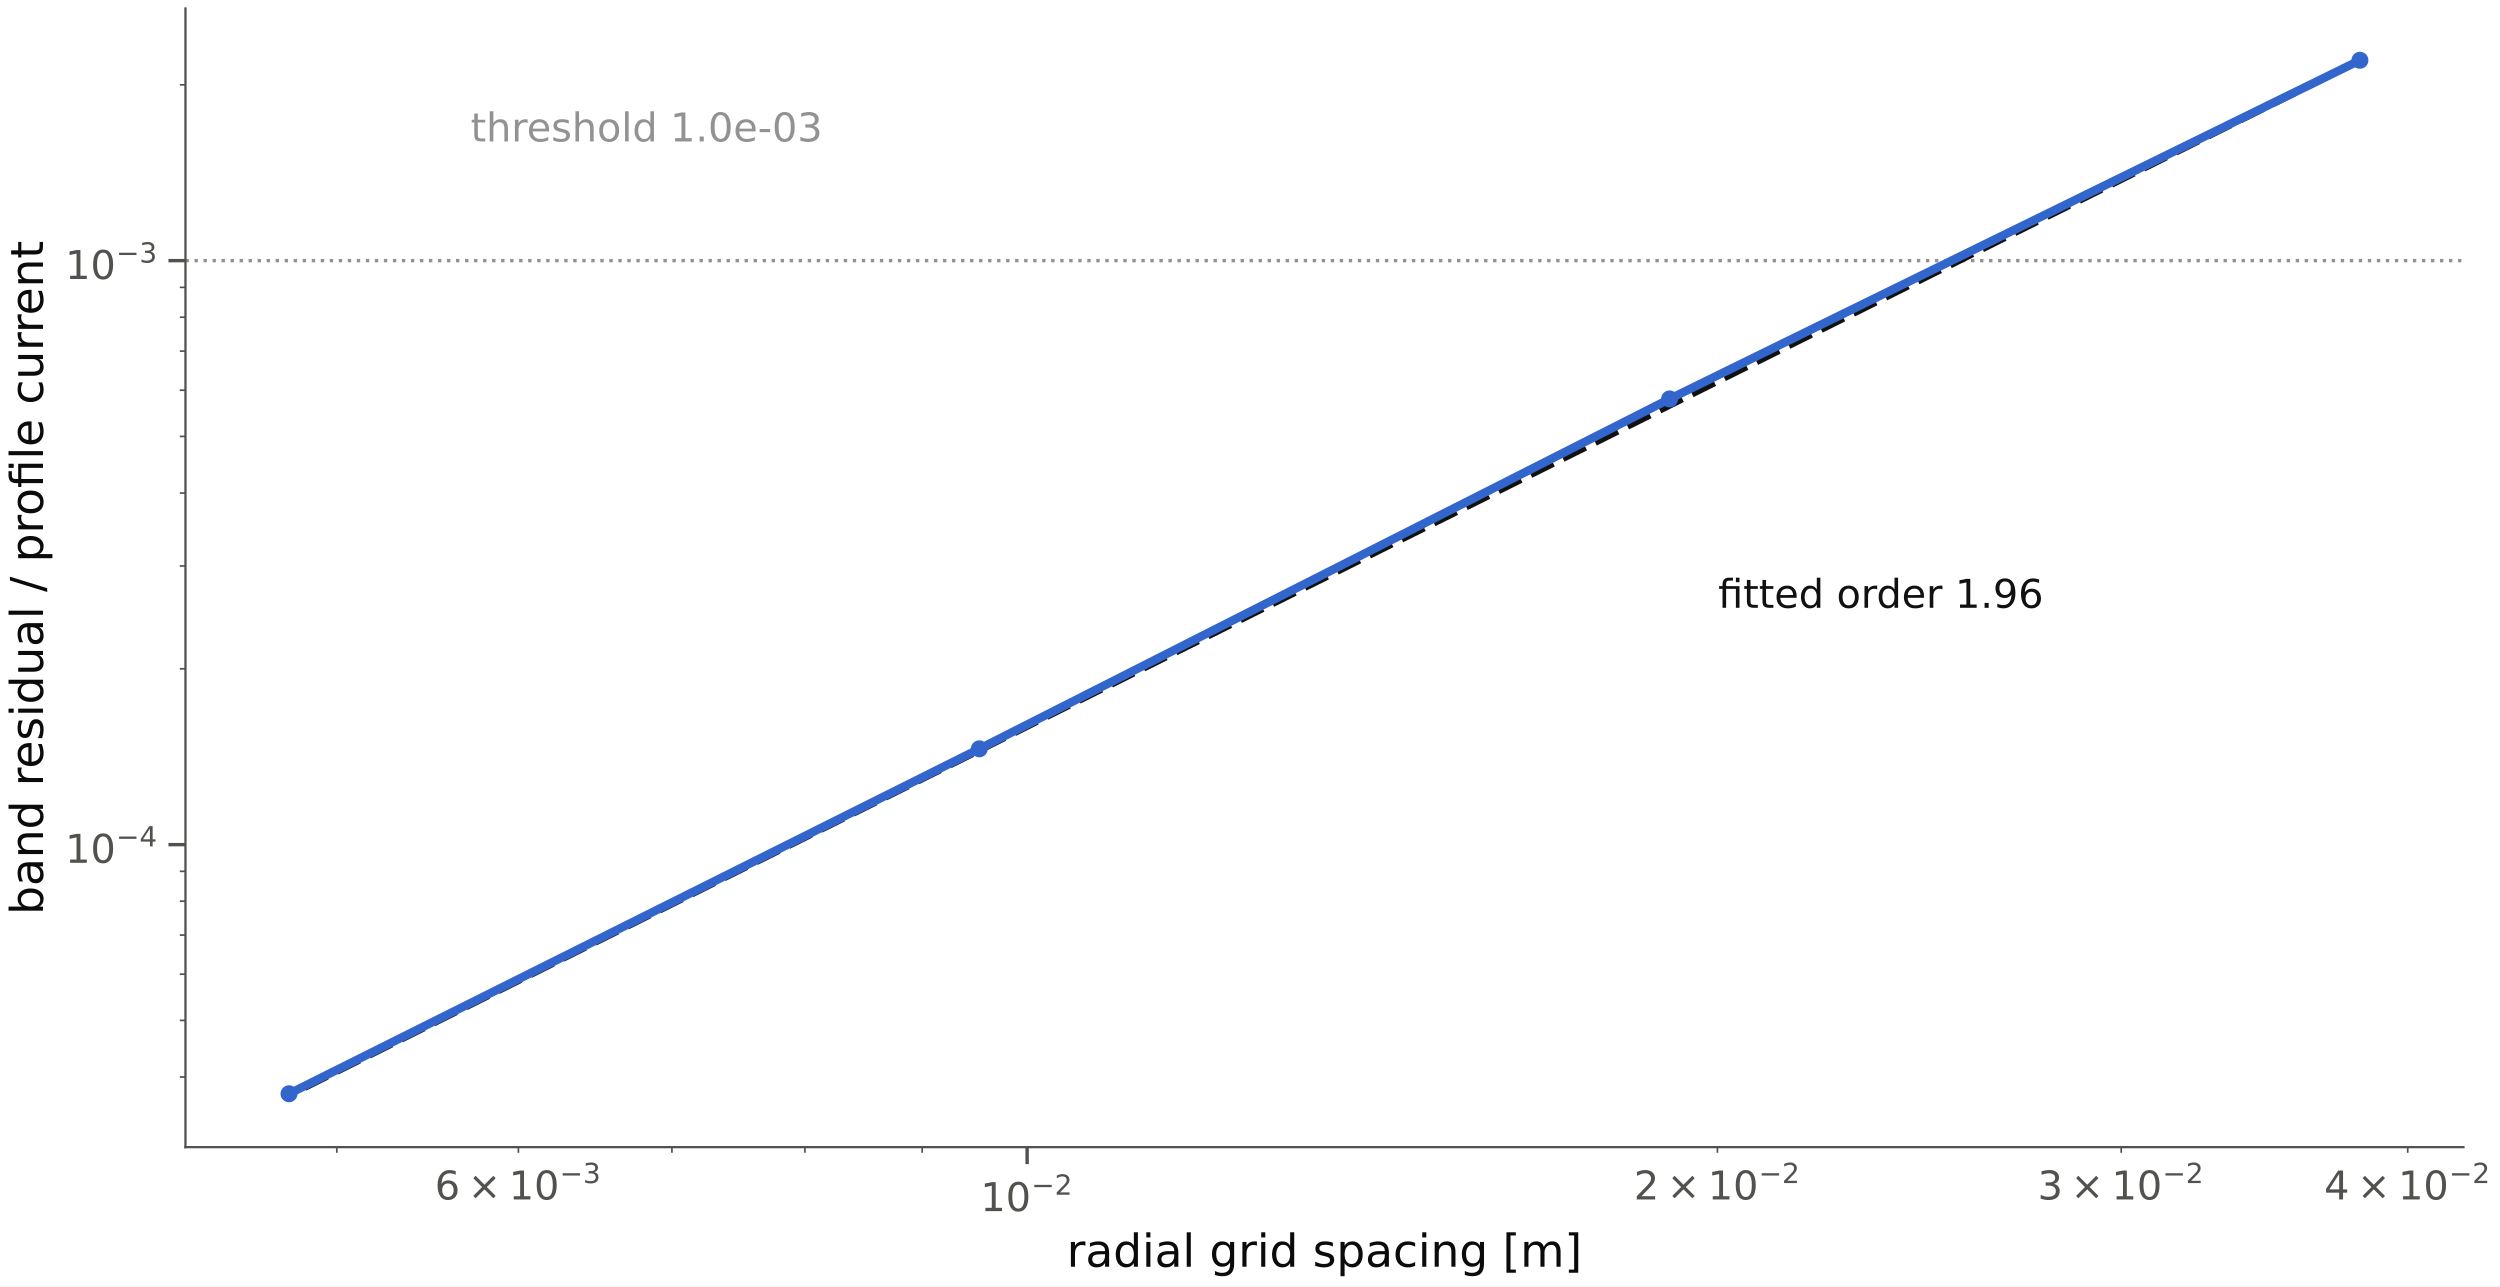
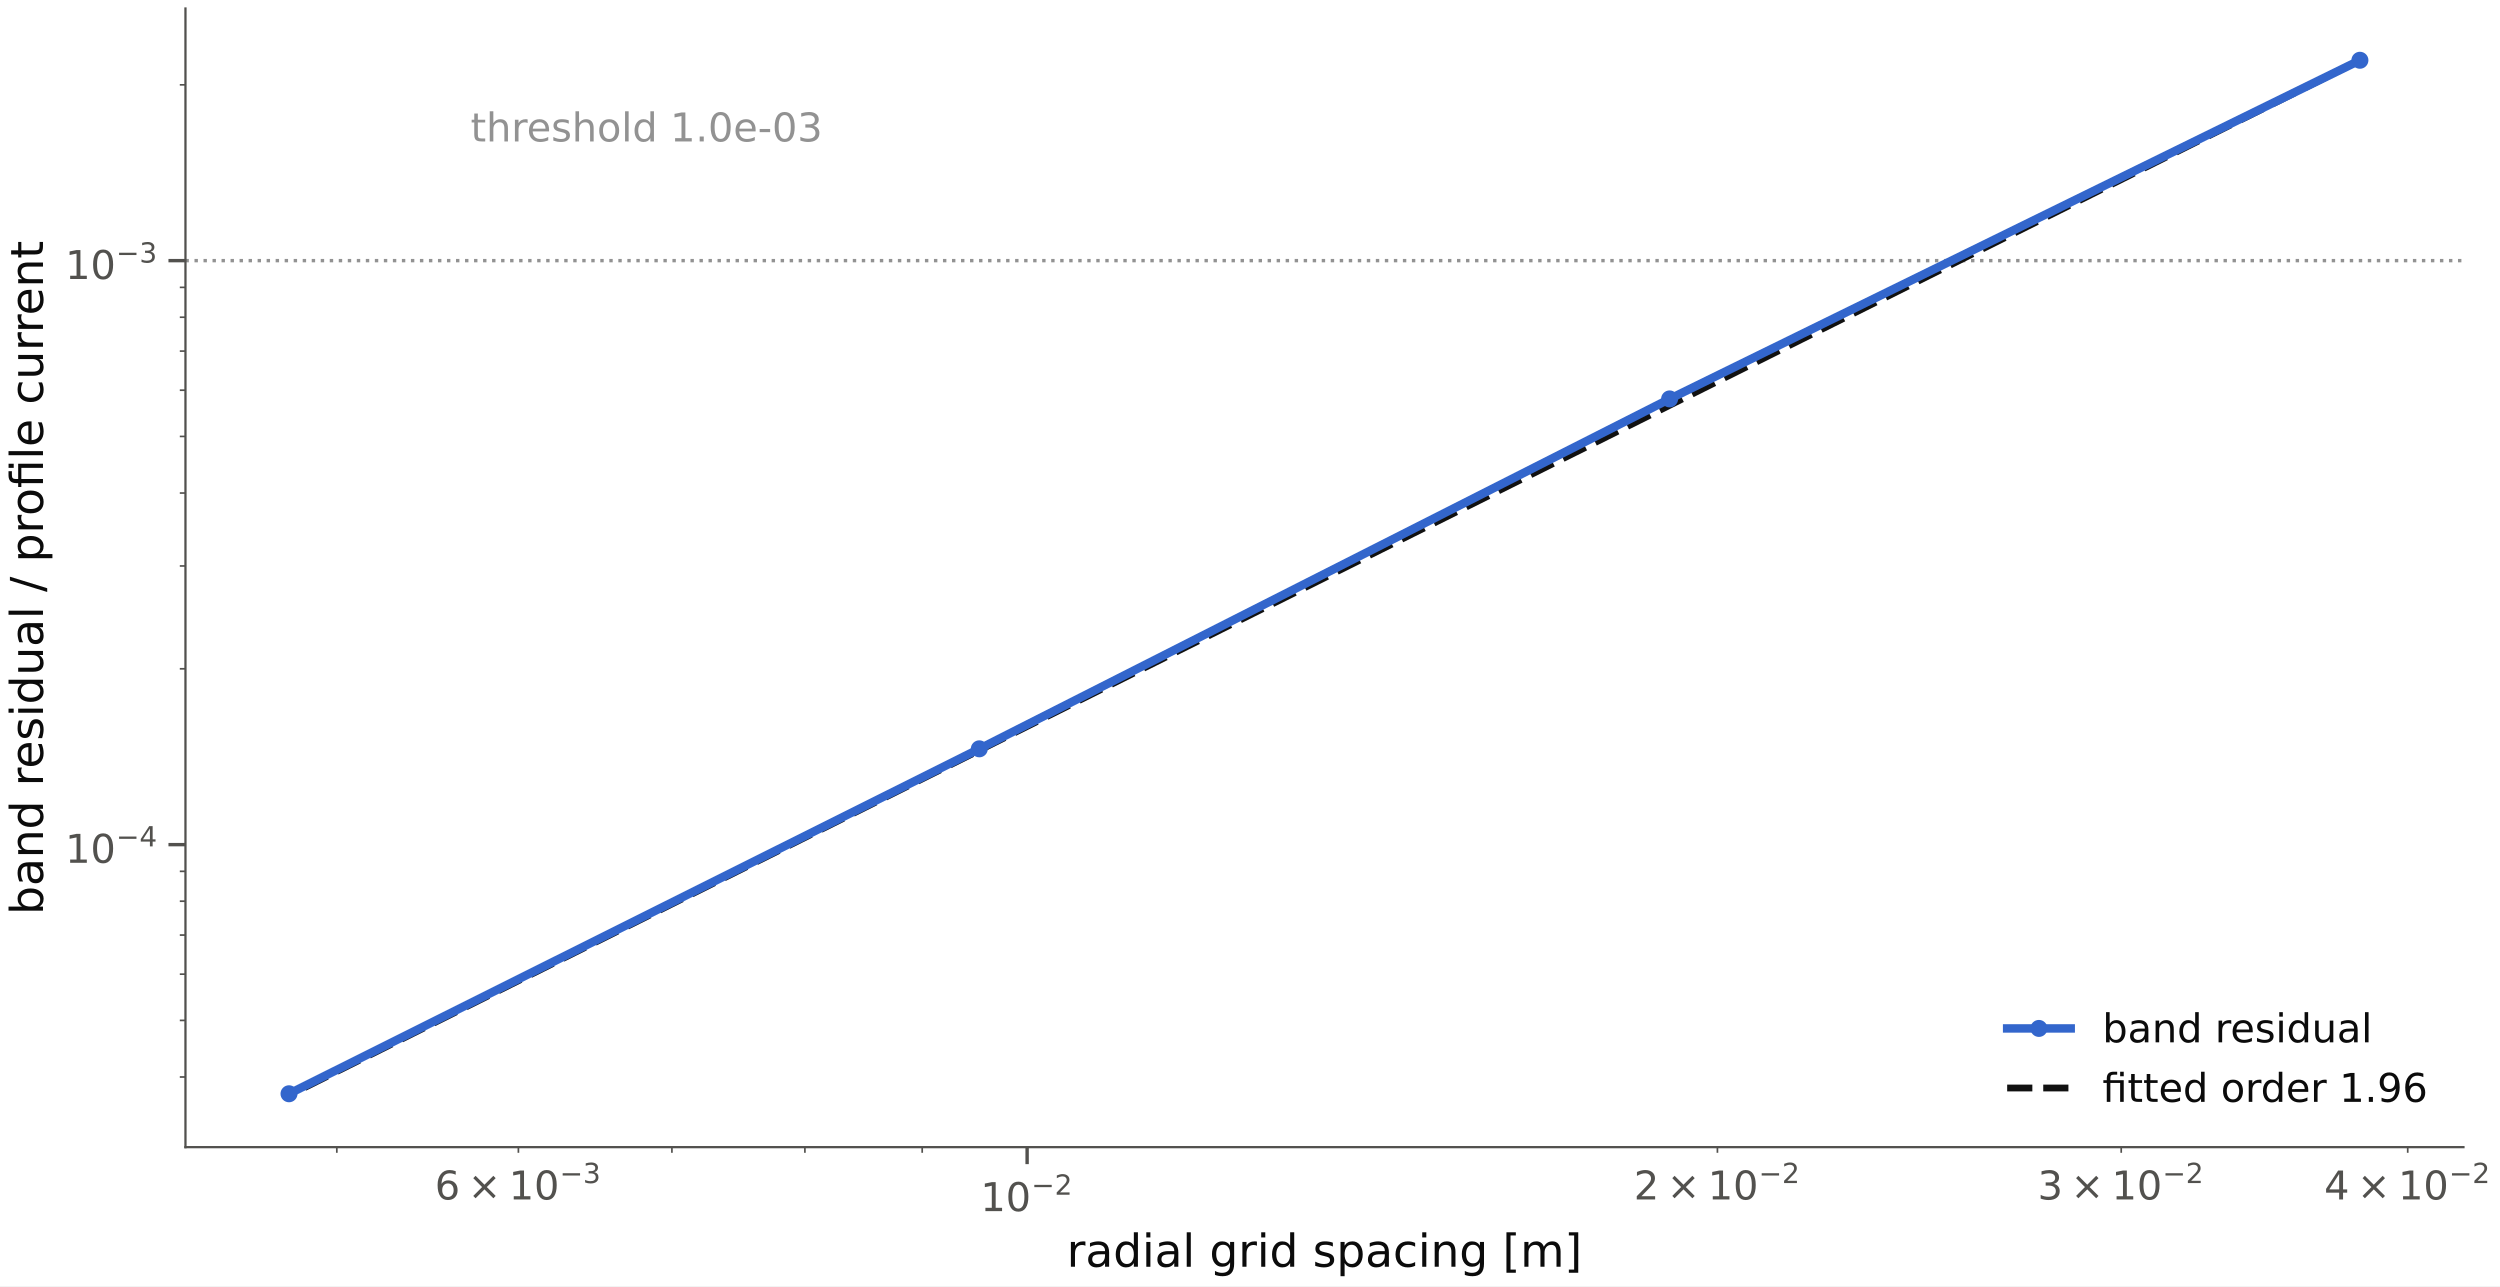
<svg xmlns="http://www.w3.org/2000/svg" xmlns:xlink="http://www.w3.org/1999/xlink" width="881.575pt" height="453.543pt" viewBox="0 0 881.575 453.543" version="1.1">
  <defs>
    <style type="text/css">*{stroke-linejoin: round; stroke-linecap: butt}</style>
  </defs>
  <g id="figure_1">
    <g id="patch_1">
      <path d="M 0 453.543  L 881.575 453.543  L 881.575 0  L 0 0  z " style="fill: #ffffff" />
    </g>
    <g id="axes_1">
      <g id="patch_2">
        <path d="M 65.401 404.519  L 868.687 404.519  L 868.687 3  L 65.401 3  z " style="fill: #ffffff" />
      </g>
      <g id="matplotlib.axis_1">
        <g id="xtick_1">
          <g id="line2d_1">
            <defs>
-               <path id="m2f80d26857" d="M 0 0  L 0 6  " style="stroke: #52514e; stroke-width: 1.2" />
-             </defs>
-             <g>
-               <use xlink:href="#m2f80d26857" x="362.194" y="404.519" style="fill: #52514e; stroke: #52514e; stroke-width: 1.2" />
+               <path id="mff028388e7" d="M 0 0  L 0 6  " style="stroke: #52514e; stroke-width: 1.2" />
+             </defs>
+             <g>
+               <use xlink:href="#mff028388e7" x="362.194" y="404.519" style="fill: #52514e; stroke: #52514e; stroke-width: 1.2" />
            </g>
          </g>
          <g id="text_1">
            <g style="fill: #52514e" transform="translate(345.7444 427.1785) scale(0.14 -0.14)">
              <defs>
                <path id="DejaVuSans-14" d="M 794 531  L 1825 531  L 1825 4091  L 703 3866  L 703 4441  L 1819 4666  L 2450 4666  L 2450 531  L 3481 531  L 3481 0  L 794 0  L 794 531  z " transform="scale(0.015625)" />
                <path id="DejaVuSans-13" d="M 2034 4250  Q 1547 4250 1301 3770  Q 1056 3291 1056 2328  Q 1056 1369 1301 889  Q 1547 409 2034 409  Q 2525 409 2770 889  Q 3016 1369 3016 2328  Q 3016 3291 2770 3770  Q 2525 4250 2034 4250  z M 2034 4750  Q 2819 4750 3233 4129  Q 3647 3509 3647 2328  Q 3647 1150 3233 529  Q 2819 -91 2034 -91  Q 1250 -91 836 529  Q 422 1150 422 2328  Q 422 3509 836 4129  Q 1250 4750 2034 4750  z " transform="scale(0.015625)" />
                <path id="DejaVuSans-c9c" d="M 678 2272  L 4684 2272  L 4684 1741  L 678 1741  L 678 2272  z " transform="scale(0.015625)" />
                <path id="DejaVuSans-15" d="M 1228 531  L 3431 531  L 3431 0  L 469 0  L 469 531  Q 828 903 1448 1529  Q 2069 2156 2228 2338  Q 2531 2678 2651 2914  Q 2772 3150 2772 3378  Q 2772 3750 2511 3984  Q 2250 4219 1831 4219  Q 1534 4219 1204 4116  Q 875 4013 500 3803  L 500 4441  Q 881 4594 1212 4672  Q 1544 4750 1819 4750  Q 2544 4750 2975 4387  Q 3406 4025 3406 3419  Q 3406 3131 3298 2873  Q 3191 2616 2906 2266  Q 2828 2175 2409 1742  Q 1991 1309 1228 531  z " transform="scale(0.015625)" />
              </defs>
              <use xlink:href="#DejaVuSans-14" transform="translate(0 0.746875)" />
              <use xlink:href="#DejaVuSans-13" transform="translate(63.62305 0.746875)" />
              <use xlink:href="#DejaVuSans-c9c" transform="translate(128.2031 42.04688) scale(0.7)" />
              <use xlink:href="#DejaVuSans-15" transform="translate(186.8555 42.04688) scale(0.7)" />
            </g>
          </g>
        </g>
        <g id="xtick_2">
          <g id="line2d_2">
            <defs>
-               <path id="mcb3692661b" d="M 0 0  L 0 2  " style="stroke: #52514e; stroke-width: 0.6" />
-             </defs>
-             <g>
-               <use xlink:href="#mcb3692661b" x="118.774" y="404.519" style="fill: #52514e; stroke: #52514e; stroke-width: 0.6" />
+               <path id="m9c3560988e" d="M 0 0  L 0 2  " style="stroke: #52514e; stroke-width: 0.6" />
+             </defs>
+             <g>
+               <use xlink:href="#m9c3560988e" x="118.774" y="404.519" style="fill: #52514e; stroke: #52514e; stroke-width: 0.6" />
            </g>
          </g>
        </g>
        <g id="xtick_3">
          <g id="line2d_3">
            <g>
-               <use xlink:href="#mcb3692661b" x="182.802" y="404.519" style="fill: #52514e; stroke: #52514e; stroke-width: 0.6" />
+               <use xlink:href="#m9c3560988e" x="182.802" y="404.519" style="fill: #52514e; stroke: #52514e; stroke-width: 0.6" />
            </g>
          </g>
          <g id="text_2">
            <g style="fill: #52514e" transform="translate(153.3322 423.0785) scale(0.14 -0.14)">
              <defs>
                <path id="DejaVuSans-19" d="M 2113 2584  Q 1688 2584 1439 2293  Q 1191 2003 1191 1497  Q 1191 994 1439 701  Q 1688 409 2113 409  Q 2538 409 2786 701  Q 3034 994 3034 1497  Q 3034 2003 2786 2293  Q 2538 2584 2113 2584  z M 3366 4563  L 3366 3988  Q 3128 4100 2886 4159  Q 2644 4219 2406 4219  Q 1781 4219 1451 3797  Q 1122 3375 1075 2522  Q 1259 2794 1537 2939  Q 1816 3084 2150 3084  Q 2853 3084 3261 2657  Q 3669 2231 3669 1497  Q 3669 778 3244 343  Q 2819 -91 2113 -91  Q 1303 -91 875 529  Q 447 1150 447 2328  Q 447 3434 972 4092  Q 1497 4750 2381 4750  Q 2619 4750 2861 4703  Q 3103 4656 3366 4563  z " transform="scale(0.015625)" />
                <path id="DejaVuSans-99" d="M 4488 3438  L 3059 2003  L 4488 575  L 4116 197  L 2681 1631  L 1247 197  L 878 575  L 2303 2003  L 878 3438  L 1247 3816  L 2681 2381  L 4116 3816  L 4488 3438  z " transform="scale(0.015625)" />
                <path id="DejaVuSans-16" d="M 2597 2516  Q 3050 2419 3304 2112  Q 3559 1806 3559 1356  Q 3559 666 3084 287  Q 2609 -91 1734 -91  Q 1441 -91 1130 -33  Q 819 25 488 141  L 488 750  Q 750 597 1062 519  Q 1375 441 1716 441  Q 2309 441 2620 675  Q 2931 909 2931 1356  Q 2931 1769 2642 2001  Q 2353 2234 1838 2234  L 1294 2234  L 1294 2753  L 1863 2753  Q 2328 2753 2575 2939  Q 2822 3125 2822 3475  Q 2822 3834 2567 4026  Q 2313 4219 1838 4219  Q 1578 4219 1281 4162  Q 984 4106 628 3988  L 628 4550  Q 988 4650 1302 4700  Q 1616 4750 1894 4750  Q 2613 4750 3031 4423  Q 3450 4097 3450 3541  Q 3450 3153 3228 2886  Q 3006 2619 2597 2516  z " transform="scale(0.015625)" />
              </defs>
              <use xlink:href="#DejaVuSans-19" transform="translate(0 0.746875)" />
              <use xlink:href="#DejaVuSans-99" transform="translate(83.10547 0.746875)" />
              <use xlink:href="#DejaVuSans-14" transform="translate(186.377 0.746875)" />
              <use xlink:href="#DejaVuSans-13" transform="translate(250 0.746875)" />
              <use xlink:href="#DejaVuSans-c9c" transform="translate(314.5801 42.04688) scale(0.7)" />
              <use xlink:href="#DejaVuSans-16" transform="translate(373.2324 42.04688) scale(0.7)" />
            </g>
          </g>
        </g>
        <g id="xtick_4">
          <g id="line2d_4">
            <g>
-               <use xlink:href="#mcb3692661b" x="236.937" y="404.519" style="fill: #52514e; stroke: #52514e; stroke-width: 0.6" />
+               <use xlink:href="#m9c3560988e" x="236.937" y="404.519" style="fill: #52514e; stroke: #52514e; stroke-width: 0.6" />
            </g>
          </g>
        </g>
        <g id="xtick_5">
          <g id="line2d_5">
            <g>
-               <use xlink:href="#mcb3692661b" x="283.831" y="404.519" style="fill: #52514e; stroke: #52514e; stroke-width: 0.6" />
+               <use xlink:href="#m9c3560988e" x="283.831" y="404.519" style="fill: #52514e; stroke: #52514e; stroke-width: 0.6" />
            </g>
          </g>
        </g>
        <g id="xtick_6">
          <g id="line2d_6">
            <g>
-               <use xlink:href="#mcb3692661b" x="325.194" y="404.519" style="fill: #52514e; stroke: #52514e; stroke-width: 0.6" />
+               <use xlink:href="#m9c3560988e" x="325.194" y="404.519" style="fill: #52514e; stroke: #52514e; stroke-width: 0.6" />
            </g>
          </g>
        </g>
        <g id="xtick_7">
          <g id="line2d_7">
            <g>
-               <use xlink:href="#mcb3692661b" x="605.614" y="404.519" style="fill: #52514e; stroke: #52514e; stroke-width: 0.6" />
+               <use xlink:href="#m9c3560988e" x="605.614" y="404.519" style="fill: #52514e; stroke: #52514e; stroke-width: 0.6" />
            </g>
          </g>
          <g id="text_3">
            <g style="fill: #52514e" transform="translate(576.1444 423.0785) scale(0.14 -0.14)">
              <use xlink:href="#DejaVuSans-15" transform="translate(0 0.746875)" />
              <use xlink:href="#DejaVuSans-99" transform="translate(83.10547 0.746875)" />
              <use xlink:href="#DejaVuSans-14" transform="translate(186.377 0.746875)" />
              <use xlink:href="#DejaVuSans-13" transform="translate(250 0.746875)" />
              <use xlink:href="#DejaVuSans-c9c" transform="translate(314.5801 42.04688) scale(0.7)" />
              <use xlink:href="#DejaVuSans-15" transform="translate(373.2324 42.04688) scale(0.7)" />
            </g>
          </g>
        </g>
        <g id="xtick_8">
          <g id="line2d_8">
            <g>
-               <use xlink:href="#mcb3692661b" x="748.006" y="404.519" style="fill: #52514e; stroke: #52514e; stroke-width: 0.6" />
+               <use xlink:href="#m9c3560988e" x="748.006" y="404.519" style="fill: #52514e; stroke: #52514e; stroke-width: 0.6" />
            </g>
          </g>
          <g id="text_4">
            <g style="fill: #52514e" transform="translate(718.536 423.0785) scale(0.14 -0.14)">
              <use xlink:href="#DejaVuSans-16" transform="translate(0 0.746875)" />
              <use xlink:href="#DejaVuSans-99" transform="translate(83.10547 0.746875)" />
              <use xlink:href="#DejaVuSans-14" transform="translate(186.377 0.746875)" />
              <use xlink:href="#DejaVuSans-13" transform="translate(250 0.746875)" />
              <use xlink:href="#DejaVuSans-c9c" transform="translate(314.5801 42.04688) scale(0.7)" />
              <use xlink:href="#DejaVuSans-15" transform="translate(373.2324 42.04688) scale(0.7)" />
            </g>
          </g>
        </g>
        <g id="xtick_9">
          <g id="line2d_9">
            <g>
-               <use xlink:href="#mcb3692661b" x="849.034" y="404.519" style="fill: #52514e; stroke: #52514e; stroke-width: 0.6" />
+               <use xlink:href="#m9c3560988e" x="849.034" y="404.519" style="fill: #52514e; stroke: #52514e; stroke-width: 0.6" />
            </g>
          </g>
          <g id="text_5">
            <g style="fill: #52514e" transform="translate(819.5644 423.0785) scale(0.14 -0.14)">
              <defs>
                <path id="DejaVuSans-17" d="M 2419 4116  L 825 1625  L 2419 1625  L 2419 4116  z M 2253 4666  L 3047 4666  L 3047 1625  L 3713 1625  L 3713 1100  L 3047 1100  L 3047 0  L 2419 0  L 2419 1100  L 313 1100  L 313 1709  L 2253 4666  z " transform="scale(0.015625)" />
              </defs>
              <use xlink:href="#DejaVuSans-17" transform="translate(0 0.746875)" />
              <use xlink:href="#DejaVuSans-99" transform="translate(83.10547 0.746875)" />
              <use xlink:href="#DejaVuSans-14" transform="translate(186.377 0.746875)" />
              <use xlink:href="#DejaVuSans-13" transform="translate(250 0.746875)" />
              <use xlink:href="#DejaVuSans-c9c" transform="translate(314.5801 42.04688) scale(0.7)" />
              <use xlink:href="#DejaVuSans-15" transform="translate(373.2324 42.04688) scale(0.7)" />
            </g>
          </g>
        </g>
        <g id="text_6">
          <g style="fill: #0b0b0b" transform="translate(376.177 446.6993) scale(0.16 -0.16)">
            <defs>
              <path id="DejaVuSans-55" d="M 2631 2963  Q 2534 3019 2420 3045  Q 2306 3072 2169 3072  Q 1681 3072 1420 2755  Q 1159 2438 1159 1844  L 1159 0  L 581 0  L 581 3500  L 1159 3500  L 1159 2956  Q 1341 3275 1631 3429  Q 1922 3584 2338 3584  Q 2397 3584 2469 3576  Q 2541 3569 2628 3553  L 2631 2963  z " transform="scale(0.015625)" />
              <path id="DejaVuSans-44" d="M 2194 1759  Q 1497 1759 1228 1600  Q 959 1441 959 1056  Q 959 750 1161 570  Q 1363 391 1709 391  Q 2188 391 2477 730  Q 2766 1069 2766 1631  L 2766 1759  L 2194 1759  z M 3341 1997  L 3341 0  L 2766 0  L 2766 531  Q 2569 213 2275 61  Q 1981 -91 1556 -91  Q 1019 -91 701 211  Q 384 513 384 1019  Q 384 1609 779 1909  Q 1175 2209 1959 2209  L 2766 2209  L 2766 2266  Q 2766 2663 2505 2880  Q 2244 3097 1772 3097  Q 1472 3097 1187 3025  Q 903 2953 641 2809  L 641 3341  Q 956 3463 1253 3523  Q 1550 3584 1831 3584  Q 2591 3584 2966 3190  Q 3341 2797 3341 1997  z " transform="scale(0.015625)" />
              <path id="DejaVuSans-47" d="M 2906 2969  L 2906 4863  L 3481 4863  L 3481 0  L 2906 0  L 2906 525  Q 2725 213 2448 61  Q 2172 -91 1784 -91  Q 1150 -91 751 415  Q 353 922 353 1747  Q 353 2572 751 3078  Q 1150 3584 1784 3584  Q 2172 3584 2448 3432  Q 2725 3281 2906 2969  z M 947 1747  Q 947 1113 1208 752  Q 1469 391 1925 391  Q 2381 391 2643 752  Q 2906 1113 2906 1747  Q 2906 2381 2643 2742  Q 2381 3103 1925 3103  Q 1469 3103 1208 2742  Q 947 2381 947 1747  z " transform="scale(0.015625)" />
              <path id="DejaVuSans-4c" d="M 603 3500  L 1178 3500  L 1178 0  L 603 0  L 603 3500  z M 603 4863  L 1178 4863  L 1178 4134  L 603 4134  L 603 4863  z " transform="scale(0.015625)" />
              <path id="DejaVuSans-4f" d="M 603 4863  L 1178 4863  L 1178 0  L 603 0  L 603 4863  z " transform="scale(0.015625)" />
              <path id="DejaVuSans-3" transform="scale(0.015625)" />
              <path id="DejaVuSans-4a" d="M 2906 1791  Q 2906 2416 2648 2759  Q 2391 3103 1925 3103  Q 1463 3103 1205 2759  Q 947 2416 947 1791  Q 947 1169 1205 825  Q 1463 481 1925 481  Q 2391 481 2648 825  Q 2906 1169 2906 1791  z M 3481 434  Q 3481 -459 3084 -895  Q 2688 -1331 1869 -1331  Q 1566 -1331 1297 -1286  Q 1028 -1241 775 -1147  L 775 -588  Q 1028 -725 1275 -790  Q 1522 -856 1778 -856  Q 2344 -856 2625 -561  Q 2906 -266 2906 331  L 2906 616  Q 2728 306 2450 153  Q 2172 0 1784 0  Q 1141 0 747 490  Q 353 981 353 1791  Q 353 2603 747 3093  Q 1141 3584 1784 3584  Q 2172 3584 2450 3431  Q 2728 3278 2906 2969  L 2906 3500  L 3481 3500  L 3481 434  z " transform="scale(0.015625)" />
              <path id="DejaVuSans-56" d="M 2834 3397  L 2834 2853  Q 2591 2978 2328 3040  Q 2066 3103 1784 3103  Q 1356 3103 1142 2972  Q 928 2841 928 2578  Q 928 2378 1081 2264  Q 1234 2150 1697 2047  L 1894 2003  Q 2506 1872 2764 1633  Q 3022 1394 3022 966  Q 3022 478 2636 193  Q 2250 -91 1575 -91  Q 1294 -91 989 -36  Q 684 19 347 128  L 347 722  Q 666 556 975 473  Q 1284 391 1588 391  Q 1994 391 2212 530  Q 2431 669 2431 922  Q 2431 1156 2273 1281  Q 2116 1406 1581 1522  L 1381 1569  Q 847 1681 609 1914  Q 372 2147 372 2553  Q 372 3047 722 3315  Q 1072 3584 1716 3584  Q 2034 3584 2315 3537  Q 2597 3491 2834 3397  z " transform="scale(0.015625)" />
              <path id="DejaVuSans-53" d="M 1159 525  L 1159 -1331  L 581 -1331  L 581 3500  L 1159 3500  L 1159 2969  Q 1341 3281 1617 3432  Q 1894 3584 2278 3584  Q 2916 3584 3314 3078  Q 3713 2572 3713 1747  Q 3713 922 3314 415  Q 2916 -91 2278 -91  Q 1894 -91 1617 61  Q 1341 213 1159 525  z M 3116 1747  Q 3116 2381 2855 2742  Q 2594 3103 2138 3103  Q 1681 3103 1420 2742  Q 1159 2381 1159 1747  Q 1159 1113 1420 752  Q 1681 391 2138 391  Q 2594 391 2855 752  Q 3116 1113 3116 1747  z " transform="scale(0.015625)" />
              <path id="DejaVuSans-46" d="M 3122 3366  L 3122 2828  Q 2878 2963 2633 3030  Q 2388 3097 2138 3097  Q 1578 3097 1268 2742  Q 959 2388 959 1747  Q 959 1106 1268 751  Q 1578 397 2138 397  Q 2388 397 2633 464  Q 2878 531 3122 666  L 3122 134  Q 2881 22 2623 -34  Q 2366 -91 2075 -91  Q 1284 -91 818 406  Q 353 903 353 1747  Q 353 2603 823 3093  Q 1294 3584 2113 3584  Q 2378 3584 2631 3529  Q 2884 3475 3122 3366  z " transform="scale(0.015625)" />
              <path id="DejaVuSans-51" d="M 3513 2113  L 3513 0  L 2938 0  L 2938 2094  Q 2938 2591 2744 2837  Q 2550 3084 2163 3084  Q 1697 3084 1428 2787  Q 1159 2491 1159 1978  L 1159 0  L 581 0  L 581 3500  L 1159 3500  L 1159 2956  Q 1366 3272 1645 3428  Q 1925 3584 2291 3584  Q 2894 3584 3203 3211  Q 3513 2838 3513 2113  z " transform="scale(0.015625)" />
              <path id="DejaVuSans-3e" d="M 550 4863  L 1875 4863  L 1875 4416  L 1125 4416  L 1125 -397  L 1875 -397  L 1875 -844  L 550 -844  L 550 4863  z " transform="scale(0.015625)" />
              <path id="DejaVuSans-50" d="M 3328 2828  Q 3544 3216 3844 3400  Q 4144 3584 4550 3584  Q 5097 3584 5394 3201  Q 5691 2819 5691 2113  L 5691 0  L 5113 0  L 5113 2094  Q 5113 2597 4934 2840  Q 4756 3084 4391 3084  Q 3944 3084 3684 2787  Q 3425 2491 3425 1978  L 3425 0  L 2847 0  L 2847 2094  Q 2847 2600 2669 2842  Q 2491 3084 2119 3084  Q 1678 3084 1418 2786  Q 1159 2488 1159 1978  L 1159 0  L 581 0  L 581 3500  L 1159 3500  L 1159 2956  Q 1356 3278 1631 3431  Q 1906 3584 2284 3584  Q 2666 3584 2933 3390  Q 3200 3197 3328 2828  z " transform="scale(0.015625)" />
              <path id="DejaVuSans-40" d="M 1947 4863  L 1947 -844  L 622 -844  L 622 -397  L 1369 -397  L 1369 4416  L 622 4416  L 622 4863  L 1947 4863  z " transform="scale(0.015625)" />
            </defs>
            <use xlink:href="#DejaVuSans-55" />
            <use xlink:href="#DejaVuSans-44" transform="translate(41.10938 0)" />
            <use xlink:href="#DejaVuSans-47" transform="translate(102.3906 0)" />
            <use xlink:href="#DejaVuSans-4c" transform="translate(165.875 0)" />
            <use xlink:href="#DejaVuSans-44" transform="translate(193.6562 0)" />
            <use xlink:href="#DejaVuSans-4f" transform="translate(254.9375 0)" />
            <use xlink:href="#DejaVuSans-3" transform="translate(282.7188 0)" />
            <use xlink:href="#DejaVuSans-4a" transform="translate(314.5 0)" />
            <use xlink:href="#DejaVuSans-55" transform="translate(377.9844 0)" />
            <use xlink:href="#DejaVuSans-4c" transform="translate(419.0938 0)" />
            <use xlink:href="#DejaVuSans-47" transform="translate(446.875 0)" />
            <use xlink:href="#DejaVuSans-3" transform="translate(510.3594 0)" />
            <use xlink:href="#DejaVuSans-56" transform="translate(542.1406 0)" />
            <use xlink:href="#DejaVuSans-53" transform="translate(594.2344 0)" />
            <use xlink:href="#DejaVuSans-44" transform="translate(657.7188 0)" />
            <use xlink:href="#DejaVuSans-46" transform="translate(719 0)" />
            <use xlink:href="#DejaVuSans-4c" transform="translate(773.9844 0)" />
            <use xlink:href="#DejaVuSans-51" transform="translate(801.7656 0)" />
            <use xlink:href="#DejaVuSans-4a" transform="translate(865.1406 0)" />
            <use xlink:href="#DejaVuSans-3" transform="translate(928.625 0)" />
            <use xlink:href="#DejaVuSans-3e" transform="translate(960.4062 0)" />
            <use xlink:href="#DejaVuSans-50" transform="translate(999.4219 0)" />
            <use xlink:href="#DejaVuSans-40" transform="translate(1096.828 0)" />
          </g>
        </g>
      </g>
      <g id="matplotlib.axis_2">
        <g id="ytick_1">
          <g id="line2d_10">
            <defs>
-               <path id="m0a98819839" d="M 0 0  L -6 0  " style="stroke: #52514e; stroke-width: 1.2" />
-             </defs>
-             <g>
-               <use xlink:href="#m0a98819839" x="65.401" y="297.834" style="fill: #52514e; stroke: #52514e; stroke-width: 1.2" />
+               <path id="m1e550939cc" d="M 0 0  L -6 0  " style="stroke: #52514e; stroke-width: 1.2" />
+             </defs>
+             <g>
+               <use xlink:href="#m1e550939cc" x="65.401" y="297.834" style="fill: #52514e; stroke: #52514e; stroke-width: 1.2" />
            </g>
          </g>
          <g id="text_7">
            <g style="fill: #52514e" transform="translate(23.00149 304.3444) scale(0.14 -0.14)">
              <use xlink:href="#DejaVuSans-14" transform="translate(0 0.665625)" />
              <use xlink:href="#DejaVuSans-13" transform="translate(63.62305 0.665625)" />
              <use xlink:href="#DejaVuSans-c9c" transform="translate(128.2031 41.96563) scale(0.7)" />
              <use xlink:href="#DejaVuSans-17" transform="translate(186.8555 41.96563) scale(0.7)" />
            </g>
          </g>
        </g>
        <g id="ytick_2">
          <g id="line2d_11">
            <g>
-               <use xlink:href="#m0a98819839" x="65.401" y="91.907" style="fill: #52514e; stroke: #52514e; stroke-width: 1.2" />
+               <use xlink:href="#m1e550939cc" x="65.401" y="91.907" style="fill: #52514e; stroke: #52514e; stroke-width: 1.2" />
            </g>
          </g>
          <g id="text_8">
            <g style="fill: #52514e" transform="translate(23.00149 98.48741) scale(0.14 -0.14)">
              <use xlink:href="#DejaVuSans-14" transform="translate(0 0.746875)" />
              <use xlink:href="#DejaVuSans-13" transform="translate(63.62305 0.746875)" />
              <use xlink:href="#DejaVuSans-c9c" transform="translate(128.2031 42.04688) scale(0.7)" />
              <use xlink:href="#DejaVuSans-16" transform="translate(186.8555 42.04688) scale(0.7)" />
            </g>
          </g>
        </g>
        <g id="ytick_3">
          <g id="line2d_12">
            <defs>
-               <path id="m4e13f8421a" d="M 0 0  L -2 0  " style="stroke: #52514e; stroke-width: 0.6" />
-             </defs>
-             <g>
-               <use xlink:href="#m4e13f8421a" x="65.401" y="379.781" style="fill: #52514e; stroke: #52514e; stroke-width: 0.6" />
+               <path id="m3c0a8f63f4" d="M 0 0  L -2 0  " style="stroke: #52514e; stroke-width: 0.6" />
+             </defs>
+             <g>
+               <use xlink:href="#m3c0a8f63f4" x="65.401" y="379.781" style="fill: #52514e; stroke: #52514e; stroke-width: 0.6" />
            </g>
          </g>
        </g>
        <g id="ytick_4">
          <g id="line2d_13">
            <g>
-               <use xlink:href="#m4e13f8421a" x="65.401" y="359.825" style="fill: #52514e; stroke: #52514e; stroke-width: 0.6" />
+               <use xlink:href="#m3c0a8f63f4" x="65.401" y="359.825" style="fill: #52514e; stroke: #52514e; stroke-width: 0.6" />
            </g>
          </g>
        </g>
        <g id="ytick_5">
          <g id="line2d_14">
            <g>
-               <use xlink:href="#m4e13f8421a" x="65.401" y="343.519" style="fill: #52514e; stroke: #52514e; stroke-width: 0.6" />
+               <use xlink:href="#m3c0a8f63f4" x="65.401" y="343.519" style="fill: #52514e; stroke: #52514e; stroke-width: 0.6" />
            </g>
          </g>
        </g>
        <g id="ytick_6">
          <g id="line2d_15">
            <g>
-               <use xlink:href="#m4e13f8421a" x="65.401" y="329.733" style="fill: #52514e; stroke: #52514e; stroke-width: 0.6" />
+               <use xlink:href="#m3c0a8f63f4" x="65.401" y="329.733" style="fill: #52514e; stroke: #52514e; stroke-width: 0.6" />
            </g>
          </g>
        </g>
        <g id="ytick_7">
          <g id="line2d_16">
            <g>
-               <use xlink:href="#m4e13f8421a" x="65.401" y="317.791" style="fill: #52514e; stroke: #52514e; stroke-width: 0.6" />
+               <use xlink:href="#m3c0a8f63f4" x="65.401" y="317.791" style="fill: #52514e; stroke: #52514e; stroke-width: 0.6" />
            </g>
          </g>
        </g>
        <g id="ytick_8">
          <g id="line2d_17">
            <g>
-               <use xlink:href="#m4e13f8421a" x="65.401" y="307.257" style="fill: #52514e; stroke: #52514e; stroke-width: 0.6" />
+               <use xlink:href="#m3c0a8f63f4" x="65.401" y="307.257" style="fill: #52514e; stroke: #52514e; stroke-width: 0.6" />
            </g>
          </g>
        </g>
        <g id="ytick_9">
          <g id="line2d_18">
            <g>
-               <use xlink:href="#m4e13f8421a" x="65.401" y="235.844" style="fill: #52514e; stroke: #52514e; stroke-width: 0.6" />
+               <use xlink:href="#m3c0a8f63f4" x="65.401" y="235.844" style="fill: #52514e; stroke: #52514e; stroke-width: 0.6" />
            </g>
          </g>
        </g>
        <g id="ytick_10">
          <g id="line2d_19">
            <g>
-               <use xlink:href="#m4e13f8421a" x="65.401" y="199.582" style="fill: #52514e; stroke: #52514e; stroke-width: 0.6" />
+               <use xlink:href="#m3c0a8f63f4" x="65.401" y="199.582" style="fill: #52514e; stroke: #52514e; stroke-width: 0.6" />
            </g>
          </g>
        </g>
        <g id="ytick_11">
          <g id="line2d_20">
            <g>
-               <use xlink:href="#m4e13f8421a" x="65.401" y="173.854" style="fill: #52514e; stroke: #52514e; stroke-width: 0.6" />
+               <use xlink:href="#m3c0a8f63f4" x="65.401" y="173.854" style="fill: #52514e; stroke: #52514e; stroke-width: 0.6" />
            </g>
          </g>
        </g>
        <g id="ytick_12">
          <g id="line2d_21">
            <g>
-               <use xlink:href="#m4e13f8421a" x="65.401" y="153.898" style="fill: #52514e; stroke: #52514e; stroke-width: 0.6" />
+               <use xlink:href="#m3c0a8f63f4" x="65.401" y="153.898" style="fill: #52514e; stroke: #52514e; stroke-width: 0.6" />
            </g>
          </g>
        </g>
        <g id="ytick_13">
          <g id="line2d_22">
            <g>
-               <use xlink:href="#m4e13f8421a" x="65.401" y="137.592" style="fill: #52514e; stroke: #52514e; stroke-width: 0.6" />
+               <use xlink:href="#m3c0a8f63f4" x="65.401" y="137.592" style="fill: #52514e; stroke: #52514e; stroke-width: 0.6" />
            </g>
          </g>
        </g>
        <g id="ytick_14">
          <g id="line2d_23">
            <g>
-               <use xlink:href="#m4e13f8421a" x="65.401" y="123.806" style="fill: #52514e; stroke: #52514e; stroke-width: 0.6" />
+               <use xlink:href="#m3c0a8f63f4" x="65.401" y="123.806" style="fill: #52514e; stroke: #52514e; stroke-width: 0.6" />
            </g>
          </g>
        </g>
        <g id="ytick_15">
          <g id="line2d_24">
            <g>
-               <use xlink:href="#m4e13f8421a" x="65.401" y="111.864" style="fill: #52514e; stroke: #52514e; stroke-width: 0.6" />
+               <use xlink:href="#m3c0a8f63f4" x="65.401" y="111.864" style="fill: #52514e; stroke: #52514e; stroke-width: 0.6" />
            </g>
          </g>
        </g>
        <g id="ytick_16">
          <g id="line2d_25">
            <g>
-               <use xlink:href="#m4e13f8421a" x="65.401" y="101.33" style="fill: #52514e; stroke: #52514e; stroke-width: 0.6" />
+               <use xlink:href="#m3c0a8f63f4" x="65.401" y="101.33" style="fill: #52514e; stroke: #52514e; stroke-width: 0.6" />
            </g>
          </g>
        </g>
        <g id="ytick_17">
          <g id="line2d_26">
            <g>
-               <use xlink:href="#m4e13f8421a" x="65.401" y="29.917" style="fill: #52514e; stroke: #52514e; stroke-width: 0.6" />
+               <use xlink:href="#m3c0a8f63f4" x="65.401" y="29.917" style="fill: #52514e; stroke: #52514e; stroke-width: 0.6" />
            </g>
          </g>
        </g>
        <g id="text_9">
          <g style="fill: #0b0b0b" transform="translate(15.15774 322.5819) rotate(-90) scale(0.16 -0.16)">
            <defs>
              <path id="DejaVuSans-45" d="M 3116 1747  Q 3116 2381 2855 2742  Q 2594 3103 2138 3103  Q 1681 3103 1420 2742  Q 1159 2381 1159 1747  Q 1159 1113 1420 752  Q 1681 391 2138 391  Q 2594 391 2855 752  Q 3116 1113 3116 1747  z M 1159 2969  Q 1341 3281 1617 3432  Q 1894 3584 2278 3584  Q 2916 3584 3314 3078  Q 3713 2572 3713 1747  Q 3713 922 3314 415  Q 2916 -91 2278 -91  Q 1894 -91 1617 61  Q 1341 213 1159 525  L 1159 0  L 581 0  L 581 4863  L 1159 4863  L 1159 2969  z " transform="scale(0.015625)" />
              <path id="DejaVuSans-48" d="M 3597 1894  L 3597 1613  L 953 1613  Q 991 1019 1311 708  Q 1631 397 2203 397  Q 2534 397 2845 478  Q 3156 559 3463 722  L 3463 178  Q 3153 47 2828 -22  Q 2503 -91 2169 -91  Q 1331 -91 842 396  Q 353 884 353 1716  Q 353 2575 817 3079  Q 1281 3584 2069 3584  Q 2775 3584 3186 3129  Q 3597 2675 3597 1894  z M 3022 2063  Q 3016 2534 2758 2815  Q 2500 3097 2075 3097  Q 1594 3097 1305 2825  Q 1016 2553 972 2059  L 3022 2063  z " transform="scale(0.015625)" />
              <path id="DejaVuSans-58" d="M 544 1381  L 544 3500  L 1119 3500  L 1119 1403  Q 1119 906 1312 657  Q 1506 409 1894 409  Q 2359 409 2629 706  Q 2900 1003 2900 1516  L 2900 3500  L 3475 3500  L 3475 0  L 2900 0  L 2900 538  Q 2691 219 2414 64  Q 2138 -91 1772 -91  Q 1169 -91 856 284  Q 544 659 544 1381  z M 1991 3584  L 1991 3584  z " transform="scale(0.015625)" />
              <path id="DejaVuSans-12" d="M 1625 4666  L 2156 4666  L 531 -594  L 0 -594  L 1625 4666  z " transform="scale(0.015625)" />
              <path id="DejaVuSans-52" d="M 1959 3097  Q 1497 3097 1228 2736  Q 959 2375 959 1747  Q 959 1119 1226 758  Q 1494 397 1959 397  Q 2419 397 2687 759  Q 2956 1122 2956 1747  Q 2956 2369 2687 2733  Q 2419 3097 1959 3097  z M 1959 3584  Q 2709 3584 3137 3096  Q 3566 2609 3566 1747  Q 3566 888 3137 398  Q 2709 -91 1959 -91  Q 1206 -91 779 398  Q 353 888 353 1747  Q 353 2609 779 3096  Q 1206 3584 1959 3584  z " transform="scale(0.015625)" />
              <path id="DejaVuSans-13af" d="M 3431 3500  L 3431 0  L 2853 0  L 2853 3053  L 1275 3053  L 1275 0  L 697 0  L 697 3053  L 147 3053  L 147 3500  L 697 3500  L 697 3744  Q 697 4316 967 4589  Q 1238 4863 1797 4863  L 2375 4863  L 2375 4384  L 1825 4384  Q 1516 4384 1395 4259  Q 1275 4134 1275 3809  L 1275 3500  L 3431 3500  z M 2853 4856  L 3431 4856  L 3431 4128  L 2853 4128  L 2853 4856  z " transform="scale(0.015625)" />
              <path id="DejaVuSans-57" d="M 1172 4494  L 1172 3500  L 2356 3500  L 2356 3053  L 1172 3053  L 1172 1153  Q 1172 725 1289 603  Q 1406 481 1766 481  L 2356 481  L 2356 0  L 1766 0  Q 1100 0 847 248  Q 594 497 594 1153  L 594 3053  L 172 3053  L 172 3500  L 594 3500  L 594 4494  L 1172 4494  z " transform="scale(0.015625)" />
            </defs>
            <use xlink:href="#DejaVuSans-45" />
            <use xlink:href="#DejaVuSans-44" transform="translate(63.48438 0)" />
            <use xlink:href="#DejaVuSans-51" transform="translate(124.7656 0)" />
            <use xlink:href="#DejaVuSans-47" transform="translate(188.1406 0)" />
            <use xlink:href="#DejaVuSans-3" transform="translate(251.625 0)" />
            <use xlink:href="#DejaVuSans-55" transform="translate(283.4062 0)" />
            <use xlink:href="#DejaVuSans-48" transform="translate(322.3125 0)" />
            <use xlink:href="#DejaVuSans-56" transform="translate(383.8438 0)" />
            <use xlink:href="#DejaVuSans-4c" transform="translate(435.9375 0)" />
            <use xlink:href="#DejaVuSans-47" transform="translate(463.7188 0)" />
            <use xlink:href="#DejaVuSans-58" transform="translate(527.2031 0)" />
            <use xlink:href="#DejaVuSans-44" transform="translate(590.5781 0)" />
            <use xlink:href="#DejaVuSans-4f" transform="translate(651.8594 0)" />
            <use xlink:href="#DejaVuSans-3" transform="translate(679.6406 0)" />
            <use xlink:href="#DejaVuSans-12" transform="translate(711.4219 0)" />
            <use xlink:href="#DejaVuSans-3" transform="translate(745.1094 0)" />
            <use xlink:href="#DejaVuSans-53" transform="translate(776.8906 0)" />
            <use xlink:href="#DejaVuSans-55" transform="translate(840.375 0)" />
            <use xlink:href="#DejaVuSans-52" transform="translate(879.2812 0)" />
            <use xlink:href="#DejaVuSans-13af" transform="translate(940.4688 0)" />
            <use xlink:href="#DejaVuSans-4f" transform="translate(1003.453 0)" />
            <use xlink:href="#DejaVuSans-48" transform="translate(1031.234 0)" />
            <use xlink:href="#DejaVuSans-3" transform="translate(1092.766 0)" />
            <use xlink:href="#DejaVuSans-46" transform="translate(1124.547 0)" />
            <use xlink:href="#DejaVuSans-58" transform="translate(1179.531 0)" />
            <use xlink:href="#DejaVuSans-55" transform="translate(1242.906 0)" />
            <use xlink:href="#DejaVuSans-55" transform="translate(1282.266 0)" />
            <use xlink:href="#DejaVuSans-48" transform="translate(1321.172 0)" />
            <use xlink:href="#DejaVuSans-51" transform="translate(1382.703 0)" />
            <use xlink:href="#DejaVuSans-57" transform="translate(1446.078 0)" />
          </g>
        </g>
      </g>
      <g id="line2d_27">
-         <path d="M 65.401 91.907  L 868.687 91.907  " clip-path="url(#pe050695e78)" style="fill: none; stroke-dasharray: 1.2,1.98; stroke-dashoffset: 0; stroke: #929292; stroke-width: 1.2" />
+         <path d="M 65.401 91.907  L 868.687 91.907  " clip-path="url(#p2ed74a6f38)" style="fill: none; stroke-dasharray: 1.2,1.98; stroke-dashoffset: 0; stroke: #929292; stroke-width: 1.2" />
      </g>
      <g id="patch_3">
        <path d="M 65.401 404.519  L 65.401 3  " style="fill: none; stroke: #52514e; stroke-width: 0.8; stroke-linejoin: miter; stroke-linecap: square" />
      </g>
      <g id="patch_4">
        <path d="M 65.401 404.519  L 868.687 404.519  " style="fill: none; stroke: #52514e; stroke-width: 0.8; stroke-linejoin: miter; stroke-linecap: square" />
      </g>
      <g id="line2d_28">
-         <path d="M 832.174 21.251  L 588.754 142.923  L 345.334 264.595  L 101.914 386.268  " clip-path="url(#pe050695e78)" style="fill: none; stroke-dasharray: 8.88,3.84; stroke-dashoffset: 0; stroke: #111111; stroke-width: 2.4" />
+         <path d="M 832.174 21.251  L 588.754 142.923  L 345.334 264.595  L 101.914 386.268  " clip-path="url(#p2ed74a6f38)" style="fill: none; stroke-dasharray: 8.88,3.84; stroke-dashoffset: 0; stroke: #111111; stroke-width: 2.4" />
      </g>
      <g id="text_10">
-         <g style="fill: #111111" transform="translate(605.8887 214.3362) scale(0.14 -0.14)">
-           <defs>
-             <path id="DejaVuSans-11" d="M 684 794  L 1344 794  L 1344 0  L 684 0  L 684 794  z " transform="scale(0.015625)" />
-             <path id="DejaVuSans-1c" d="M 703 97  L 703 672  Q 941 559 1184 500  Q 1428 441 1663 441  Q 2288 441 2617 861  Q 2947 1281 2994 2138  Q 2813 1869 2534 1725  Q 2256 1581 1919 1581  Q 1219 1581 811 2004  Q 403 2428 403 3163  Q 403 3881 828 4315  Q 1253 4750 1959 4750  Q 2769 4750 3195 4129  Q 3622 3509 3622 2328  Q 3622 1225 3098 567  Q 2575 -91 1691 -91  Q 1453 -91 1209 -44  Q 966 3 703 97  z M 1959 2075  Q 2384 2075 2632 2365  Q 2881 2656 2881 3163  Q 2881 3666 2632 3958  Q 2384 4250 1959 4250  Q 1534 4250 1286 3958  Q 1038 3666 1038 3163  Q 1038 2656 1286 2365  Q 1534 2075 1959 2075  z " transform="scale(0.015625)" />
-           </defs>
-           <use xlink:href="#DejaVuSans-13af" />
-           <use xlink:href="#DejaVuSans-57" transform="translate(62.98438 0)" />
-           <use xlink:href="#DejaVuSans-57" transform="translate(102.1875 0)" />
-           <use xlink:href="#DejaVuSans-48" transform="translate(141.3906 0)" />
-           <use xlink:href="#DejaVuSans-47" transform="translate(202.9219 0)" />
-           <use xlink:href="#DejaVuSans-3" transform="translate(266.4062 0)" />
-           <use xlink:href="#DejaVuSans-52" transform="translate(298.1875 0)" />
-           <use xlink:href="#DejaVuSans-55" transform="translate(359.375 0)" />
-           <use xlink:href="#DejaVuSans-47" transform="translate(398.7344 0)" />
-           <use xlink:href="#DejaVuSans-48" transform="translate(462.2188 0)" />
-           <use xlink:href="#DejaVuSans-55" transform="translate(523.75 0)" />
-           <use xlink:href="#DejaVuSans-3" transform="translate(564.8594 0)" />
-           <use xlink:href="#DejaVuSans-14" transform="translate(596.6406 0)" />
-           <use xlink:href="#DejaVuSans-11" transform="translate(660.2656 0)" />
-           <use xlink:href="#DejaVuSans-1c" transform="translate(692.0469 0)" />
-           <use xlink:href="#DejaVuSans-19" transform="translate(755.6719 0)" />
-         </g>
-       </g>
-       <g id="text_11">
        <g style="fill: #929292" transform="translate(165.9423 49.8736) scale(0.14 -0.14)">
          <defs>
            <path id="DejaVuSans-4b" d="M 3513 2113  L 3513 0  L 2938 0  L 2938 2094  Q 2938 2591 2744 2837  Q 2550 3084 2163 3084  Q 1697 3084 1428 2787  Q 1159 2491 1159 1978  L 1159 0  L 581 0  L 581 4863  L 1159 4863  L 1159 2956  Q 1366 3272 1645 3428  Q 1925 3584 2291 3584  Q 2894 3584 3203 3211  Q 3513 2838 3513 2113  z " transform="scale(0.015625)" />
+             <path id="DejaVuSans-11" d="M 684 794  L 1344 794  L 1344 0  L 684 0  L 684 794  z " transform="scale(0.015625)" />
            <path id="DejaVuSans-10" d="M 313 2009  L 1997 2009  L 1997 1497  L 313 1497  L 313 2009  z " transform="scale(0.015625)" />
          </defs>
          <use xlink:href="#DejaVuSans-57" />
          <use xlink:href="#DejaVuSans-4b" transform="translate(39.20312 0)" />
          <use xlink:href="#DejaVuSans-55" transform="translate(102.5781 0)" />
          <use xlink:href="#DejaVuSans-48" transform="translate(141.4844 0)" />
          <use xlink:href="#DejaVuSans-56" transform="translate(203.0156 0)" />
          <use xlink:href="#DejaVuSans-4b" transform="translate(255.1094 0)" />
          <use xlink:href="#DejaVuSans-52" transform="translate(318.4844 0)" />
          <use xlink:href="#DejaVuSans-4f" transform="translate(379.6719 0)" />
          <use xlink:href="#DejaVuSans-47" transform="translate(407.4531 0)" />
          <use xlink:href="#DejaVuSans-3" transform="translate(470.9375 0)" />
          <use xlink:href="#DejaVuSans-14" transform="translate(502.7188 0)" />
          <use xlink:href="#DejaVuSans-11" transform="translate(566.3438 0)" />
          <use xlink:href="#DejaVuSans-13" transform="translate(598.125 0)" />
          <use xlink:href="#DejaVuSans-48" transform="translate(661.75 0)" />
          <use xlink:href="#DejaVuSans-10" transform="translate(723.2812 0)" />
          <use xlink:href="#DejaVuSans-13" transform="translate(759.3594 0)" />
          <use xlink:href="#DejaVuSans-16" transform="translate(822.9844 0)" />
        </g>
      </g>
      <g id="line2d_29">
-         <path d="M 832.174 21.251  L 588.754 140.672  L 345.334 264.059  L 101.914 385.696  " clip-path="url(#pe050695e78)" style="fill: none; stroke: #3366cc; stroke-width: 3; stroke-linecap: square" />
+         <path d="M 832.174 21.251  L 588.754 140.672  L 345.334 264.059  L 101.914 385.696  " clip-path="url(#p2ed74a6f38)" style="fill: none; stroke: #3366cc; stroke-width: 3; stroke-linecap: square" />
        <defs>
-           <path id="me99eca1134" d="M 0 2.5  C 0.663 2.5 1.299 2.237 1.768 1.768  C 2.237 1.299 2.5 0.663 2.5 0  C 2.5 -0.663 2.237 -1.299 1.768 -1.768  C 1.299 -2.237 0.663 -2.5 0 -2.5  C -0.663 -2.5 -1.299 -2.237 -1.768 -1.768  C -2.237 -1.299 -2.5 -0.663 -2.5 0  C -2.5 0.663 -2.237 1.299 -1.768 1.768  C -1.299 2.237 -0.663 2.5 0 2.5  z " style="stroke: #3366cc" />
+           <path id="madc40fdf28" d="M 0 2.5  C 0.663 2.5 1.299 2.237 1.768 1.768  C 2.237 1.299 2.5 0.663 2.5 0  C 2.5 -0.663 2.237 -1.299 1.768 -1.768  C 1.299 -2.237 0.663 -2.5 0 -2.5  C -0.663 -2.5 -1.299 -2.237 -1.768 -1.768  C -2.237 -1.299 -2.5 -0.663 -2.5 0  C -2.5 0.663 -2.237 1.299 -1.768 1.768  C -1.299 2.237 -0.663 2.5 0 2.5  z " style="stroke: #3366cc" />
        </defs>
-         <g clip-path="url(#pe050695e78)">
-           <use xlink:href="#me99eca1134" x="832.174" y="21.251" style="fill: #3366cc; stroke: #3366cc" />
-           <use xlink:href="#me99eca1134" x="588.754" y="140.672" style="fill: #3366cc; stroke: #3366cc" />
-           <use xlink:href="#me99eca1134" x="345.334" y="264.059" style="fill: #3366cc; stroke: #3366cc" />
-           <use xlink:href="#me99eca1134" x="101.914" y="385.696" style="fill: #3366cc; stroke: #3366cc" />
+         <g clip-path="url(#p2ed74a6f38)">
+           <use xlink:href="#madc40fdf28" x="832.174" y="21.251" style="fill: #3366cc; stroke: #3366cc" />
+           <use xlink:href="#madc40fdf28" x="588.754" y="140.672" style="fill: #3366cc; stroke: #3366cc" />
+           <use xlink:href="#madc40fdf28" x="345.334" y="264.059" style="fill: #3366cc; stroke: #3366cc" />
+           <use xlink:href="#madc40fdf28" x="101.914" y="385.696" style="fill: #3366cc; stroke: #3366cc" />
+         </g>
+       </g>
+       <g id="legend_1">
+         <g id="line2d_30">
+           <path d="M 707.786 362.654  L 718.986 362.654  L 730.186 362.654  " style="fill: none; stroke: #3366cc; stroke-width: 3; stroke-linecap: square" />
+           <g>
+             <use xlink:href="#madc40fdf28" x="718.986" y="362.654" style="fill: #3366cc; stroke: #3366cc" />
+           </g>
+         </g>
+         <g id="text_11">
+           <g style="fill: #0b0b0b" transform="translate(741.3859 367.5542) scale(0.14 -0.14)">
+             <use xlink:href="#DejaVuSans-45" />
+             <use xlink:href="#DejaVuSans-44" transform="translate(63.48438 0)" />
+             <use xlink:href="#DejaVuSans-51" transform="translate(124.7656 0)" />
+             <use xlink:href="#DejaVuSans-47" transform="translate(188.1406 0)" />
+             <use xlink:href="#DejaVuSans-3" transform="translate(251.625 0)" />
+             <use xlink:href="#DejaVuSans-55" transform="translate(283.4062 0)" />
+             <use xlink:href="#DejaVuSans-48" transform="translate(322.3125 0)" />
+             <use xlink:href="#DejaVuSans-56" transform="translate(383.8438 0)" />
+             <use xlink:href="#DejaVuSans-4c" transform="translate(435.9375 0)" />
+             <use xlink:href="#DejaVuSans-47" transform="translate(463.7188 0)" />
+             <use xlink:href="#DejaVuSans-58" transform="translate(527.2031 0)" />
+             <use xlink:href="#DejaVuSans-44" transform="translate(590.5781 0)" />
+             <use xlink:href="#DejaVuSans-4f" transform="translate(651.8594 0)" />
+           </g>
+         </g>
+         <g id="line2d_31">
+           <path d="M 707.786 383.655  L 718.986 383.655  L 730.186 383.655  " style="fill: none; stroke-dasharray: 8.88,3.84; stroke-dashoffset: 0; stroke: #111111; stroke-width: 2.4" />
+         </g>
+         <g id="text_12">
+           <g style="fill: #0b0b0b" transform="translate(741.3859 388.5553) scale(0.14 -0.14)">
+             <defs>
+               <path id="DejaVuSans-1c" d="M 703 97  L 703 672  Q 941 559 1184 500  Q 1428 441 1663 441  Q 2288 441 2617 861  Q 2947 1281 2994 2138  Q 2813 1869 2534 1725  Q 2256 1581 1919 1581  Q 1219 1581 811 2004  Q 403 2428 403 3163  Q 403 3881 828 4315  Q 1253 4750 1959 4750  Q 2769 4750 3195 4129  Q 3622 3509 3622 2328  Q 3622 1225 3098 567  Q 2575 -91 1691 -91  Q 1453 -91 1209 -44  Q 966 3 703 97  z M 1959 2075  Q 2384 2075 2632 2365  Q 2881 2656 2881 3163  Q 2881 3666 2632 3958  Q 2384 4250 1959 4250  Q 1534 4250 1286 3958  Q 1038 3666 1038 3163  Q 1038 2656 1286 2365  Q 1534 2075 1959 2075  z " transform="scale(0.015625)" />
+             </defs>
+             <use xlink:href="#DejaVuSans-13af" />
+             <use xlink:href="#DejaVuSans-57" transform="translate(62.98438 0)" />
+             <use xlink:href="#DejaVuSans-57" transform="translate(102.1875 0)" />
+             <use xlink:href="#DejaVuSans-48" transform="translate(141.3906 0)" />
+             <use xlink:href="#DejaVuSans-47" transform="translate(202.9219 0)" />
+             <use xlink:href="#DejaVuSans-3" transform="translate(266.4062 0)" />
+             <use xlink:href="#DejaVuSans-52" transform="translate(298.1875 0)" />
+             <use xlink:href="#DejaVuSans-55" transform="translate(359.375 0)" />
+             <use xlink:href="#DejaVuSans-47" transform="translate(398.7344 0)" />
+             <use xlink:href="#DejaVuSans-48" transform="translate(462.2188 0)" />
+             <use xlink:href="#DejaVuSans-55" transform="translate(523.75 0)" />
+             <use xlink:href="#DejaVuSans-3" transform="translate(564.8594 0)" />
+             <use xlink:href="#DejaVuSans-14" transform="translate(596.6406 0)" />
+             <use xlink:href="#DejaVuSans-11" transform="translate(660.2656 0)" />
+             <use xlink:href="#DejaVuSans-1c" transform="translate(692.0469 0)" />
+             <use xlink:href="#DejaVuSans-19" transform="translate(755.6719 0)" />
+           </g>
        </g>
      </g>
    </g>
  </g>
  <defs>
-     <clipPath id="pe050695e78">
+     <clipPath id="p2ed74a6f38">
      <rect x="65.401" y="3" width="803.286" height="401.518" />
    </clipPath>
  </defs>
</svg>
